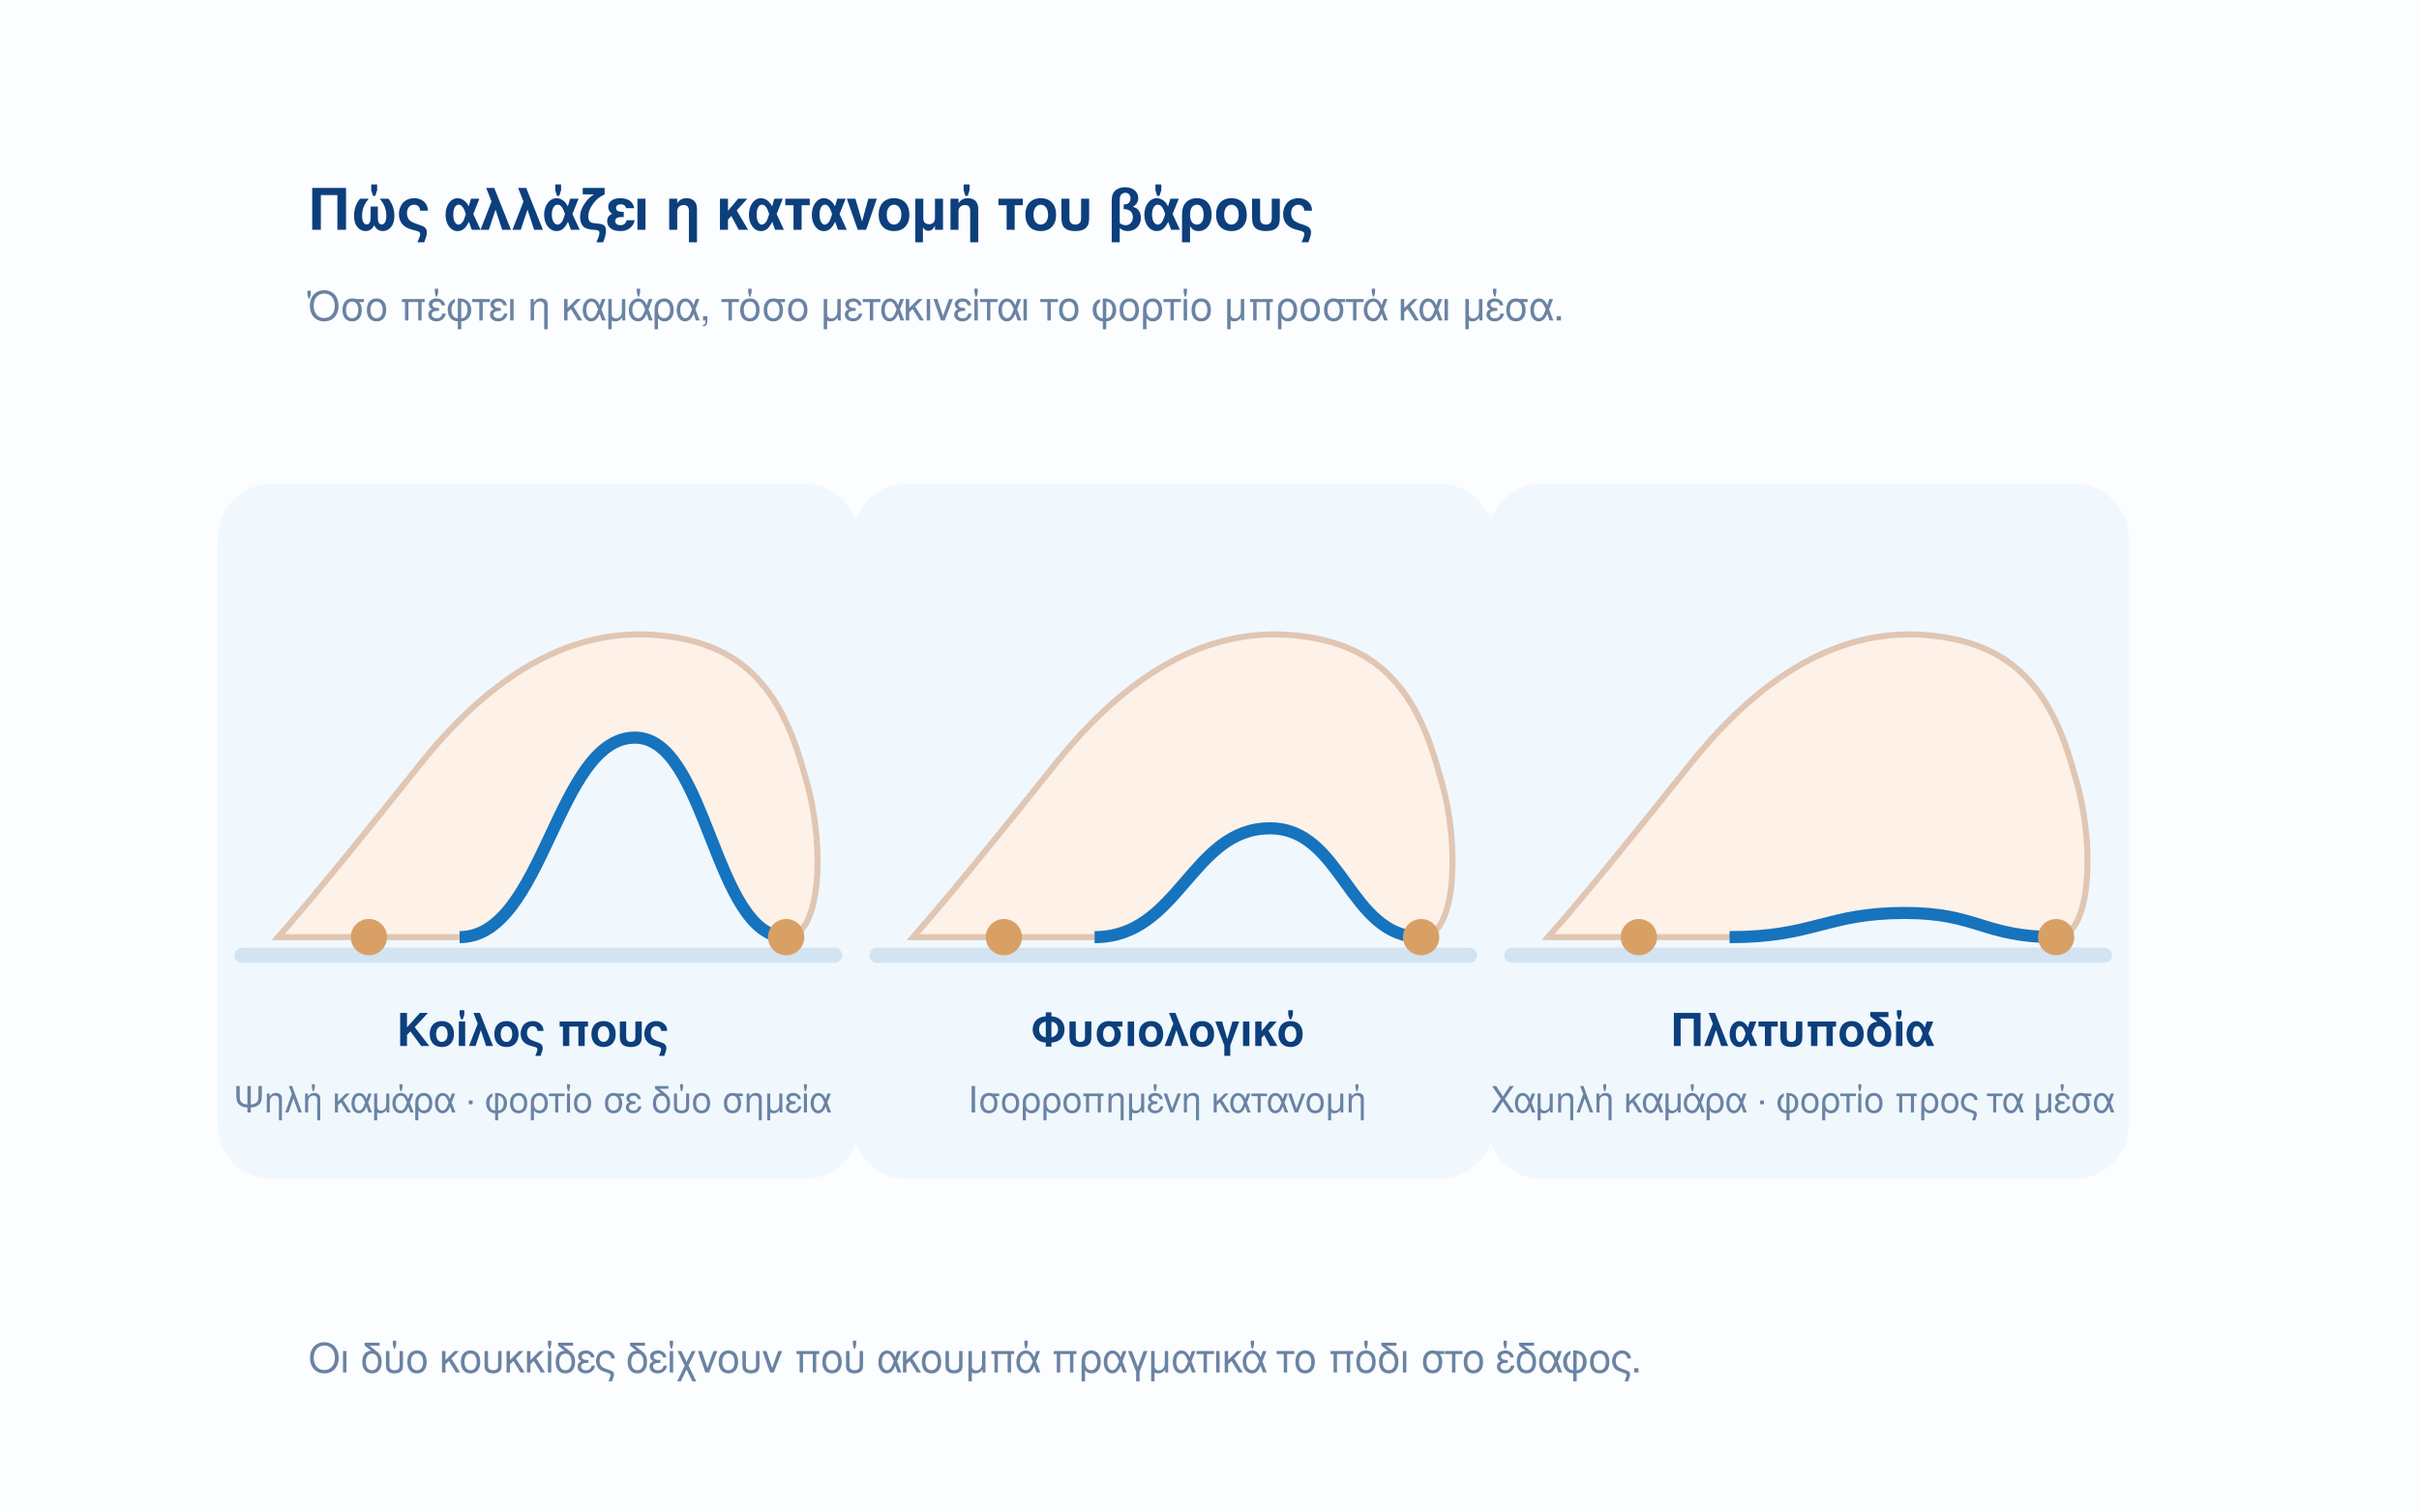
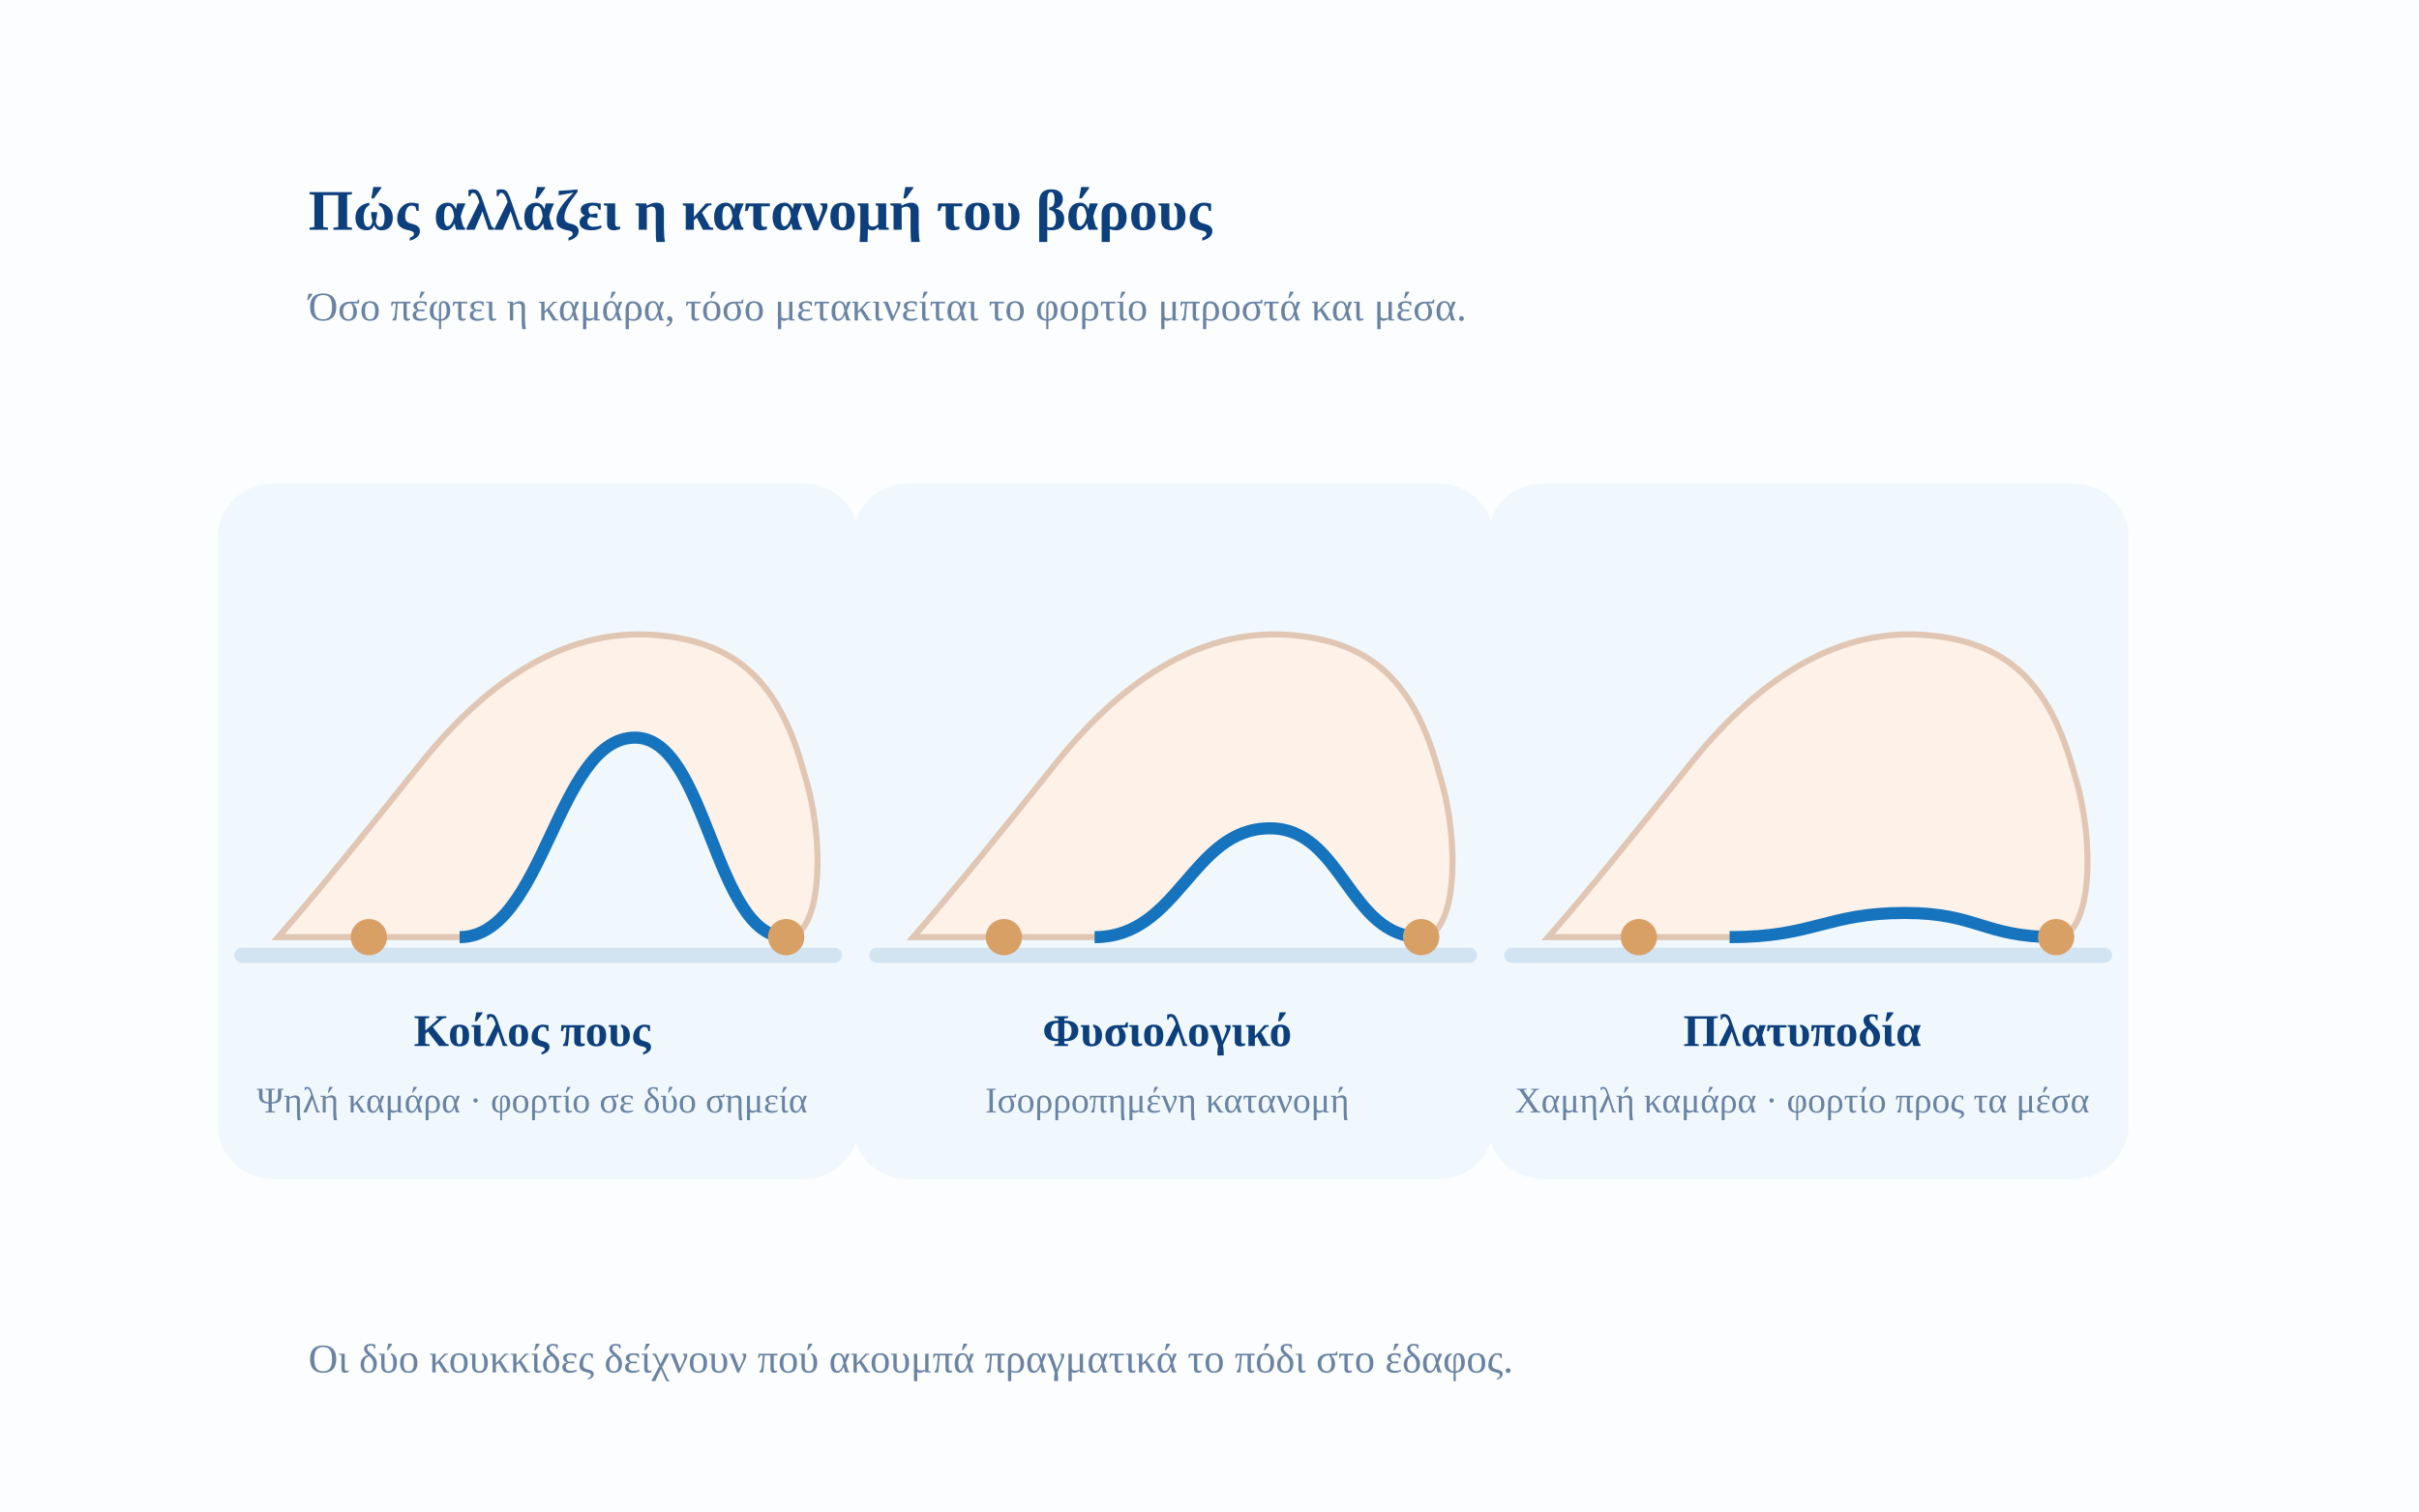
<svg xmlns="http://www.w3.org/2000/svg" viewBox="0 0 800 500" width="800" height="500" role="img" aria-label="Τύποι ποδικής καμάρας">
  <rect width="800" height="500" fill="#fbfdff" />
  <g transform="translate(62,10)">
-     <text x="40" y="66" font-family="Manrope,-apple-system,BlinkMacSystemFont,'Segoe UI',Helvetica,Arial,sans-serif" font-size="19" font-weight="560" fill="#0c3f7c" text-anchor="start">Πώς αλλάζει η κατανομή του βάρους</text>
-     <text x="40" y="96" font-family="Manrope,-apple-system,BlinkMacSystemFont,'Segoe UI',Helvetica,Arial,sans-serif" font-size="13.5" font-weight="420" fill="#6a83a3" text-anchor="start">Όσο πέφτει η καμάρα, τόσο μετακινείται το φορτίο μπροστά και μέσα.</text>
+     <text x="40" y="66" font-family="M PLUS Rounded 1c,Manrope,-apple-system,BlinkMacSystemFont,'Segoe UI',Helvetica,Arial,sans-serif" font-size="19" font-weight="560" fill="#0c3f7c" text-anchor="start">Πώς αλλάζει η κατανομή του βάρους</text>
+     <text x="40" y="96" font-family="M PLUS Rounded 1c,Manrope,-apple-system,BlinkMacSystemFont,'Segoe UI',Helvetica,Arial,sans-serif" font-size="13.5" font-weight="420" fill="#6a83a3" text-anchor="start">Όσο πέφτει η καμάρα, τόσο μετακινείται το φορτίο μπροστά και μέσα.</text>
    <g transform="translate(14,0)">
      <rect x="-4" y="150" width="212" height="230" rx="18" fill="#f0f8fe" />
      <path d="M16 300L76 300C104 300 108 234 134 234C158 234 160 300 184 300C196 300 197 268 190 246C182 216 168 202 140 200C110 198 84 216 62 244C46 264 30 284 16 300Z" fill="#fdf1e8" stroke="#e0c6b3" stroke-width="2" />
      <path d="M76 300C104 300 108 234 134 234C158 234 160 300 184 300" fill="none" stroke="#1673bd" stroke-width="4" />
      <path d="M4 306h196" stroke="#d2e4f2" stroke-width="5" stroke-linecap="round" />
      <circle cx="46" cy="300" r="6" fill="#d9a066" />
      <circle cx="184" cy="300" r="6" fill="#d9a066" />
-       <text x="100" y="336" font-family="Manrope,-apple-system,BlinkMacSystemFont,'Segoe UI',Helvetica,Arial,sans-serif" font-size="15" font-weight="560" fill="#0c3f7c" text-anchor="middle">Κοίλος πους</text>
-       <text x="100" y="358" font-family="Manrope,-apple-system,BlinkMacSystemFont,'Segoe UI',Helvetica,Arial,sans-serif" font-size="12" font-weight="420" fill="#6a83a3" text-anchor="middle">Ψηλή καμάρα · φορτίο σε δύο σημεία</text>
+       <text x="100" y="336" font-family="M PLUS Rounded 1c,Manrope,-apple-system,BlinkMacSystemFont,'Segoe UI',Helvetica,Arial,sans-serif" font-size="15" font-weight="560" fill="#0c3f7c" text-anchor="middle">Κοίλος πους</text>
+       <text x="100" y="358" font-family="M PLUS Rounded 1c,Manrope,-apple-system,BlinkMacSystemFont,'Segoe UI',Helvetica,Arial,sans-serif" font-size="12" font-weight="420" fill="#6a83a3" text-anchor="middle">Ψηλή καμάρα · φορτίο σε δύο σημεία</text>
    </g>
    <g transform="translate(224,0)">
      <rect x="-4" y="150" width="212" height="230" rx="18" fill="#f0f8fe" />
      <path d="M16 300L76 300C104 300 108 264 134 264C158 264 160 300 184 300C196 300 197 268 190 246C182 216 168 202 140 200C110 198 84 216 62 244C46 264 30 284 16 300Z" fill="#fdf1e8" stroke="#e0c6b3" stroke-width="2" />
      <path d="M76 300C104 300 108 264 134 264C158 264 160 300 184 300" fill="none" stroke="#1673bd" stroke-width="4" />
      <path d="M4 306h196" stroke="#d2e4f2" stroke-width="5" stroke-linecap="round" />
      <circle cx="46" cy="300" r="6" fill="#d9a066" />
      <circle cx="184" cy="300" r="6" fill="#d9a066" />
-       <text x="100" y="336" font-family="Manrope,-apple-system,BlinkMacSystemFont,'Segoe UI',Helvetica,Arial,sans-serif" font-size="15" font-weight="560" fill="#0c3f7c" text-anchor="middle">Φυσιολογικό</text>
-       <text x="100" y="358" font-family="Manrope,-apple-system,BlinkMacSystemFont,'Segoe UI',Helvetica,Arial,sans-serif" font-size="12" font-weight="420" fill="#6a83a3" text-anchor="middle">Ισορροπημένη κατανομή</text>
+       <text x="100" y="336" font-family="M PLUS Rounded 1c,Manrope,-apple-system,BlinkMacSystemFont,'Segoe UI',Helvetica,Arial,sans-serif" font-size="15" font-weight="560" fill="#0c3f7c" text-anchor="middle">Φυσιολογικό</text>
+       <text x="100" y="358" font-family="M PLUS Rounded 1c,Manrope,-apple-system,BlinkMacSystemFont,'Segoe UI',Helvetica,Arial,sans-serif" font-size="12" font-weight="420" fill="#6a83a3" text-anchor="middle">Ισορροπημένη κατανομή</text>
    </g>
    <g transform="translate(434,0)">
      <rect x="-4" y="150" width="212" height="230" rx="18" fill="#f0f8fe" />
      <path d="M16 300L76 300C104 300 108 292 134 292C158 292 160 300 184 300C196 300 197 268 190 246C182 216 168 202 140 200C110 198 84 216 62 244C46 264 30 284 16 300Z" fill="#fdf1e8" stroke="#e0c6b3" stroke-width="2" />
      <path d="M76 300C104 300 108 292 134 292C158 292 160 300 184 300" fill="none" stroke="#1673bd" stroke-width="4" />
      <path d="M4 306h196" stroke="#d2e4f2" stroke-width="5" stroke-linecap="round" />
      <circle cx="46" cy="300" r="6" fill="#d9a066" />
      <circle cx="184" cy="300" r="6" fill="#d9a066" />
-       <text x="100" y="336" font-family="Manrope,-apple-system,BlinkMacSystemFont,'Segoe UI',Helvetica,Arial,sans-serif" font-size="15" font-weight="560" fill="#0c3f7c" text-anchor="middle">Πλατυποδία</text>
-       <text x="100" y="358" font-family="Manrope,-apple-system,BlinkMacSystemFont,'Segoe UI',Helvetica,Arial,sans-serif" font-size="12" font-weight="420" fill="#6a83a3" text-anchor="middle">Χαμηλή καμάρα · φορτίο προς τα μέσα</text>
+       <text x="100" y="336" font-family="M PLUS Rounded 1c,Manrope,-apple-system,BlinkMacSystemFont,'Segoe UI',Helvetica,Arial,sans-serif" font-size="15" font-weight="560" fill="#0c3f7c" text-anchor="middle">Πλατυποδία</text>
+       <text x="100" y="358" font-family="M PLUS Rounded 1c,Manrope,-apple-system,BlinkMacSystemFont,'Segoe UI',Helvetica,Arial,sans-serif" font-size="12" font-weight="420" fill="#6a83a3" text-anchor="middle">Χαμηλή καμάρα · φορτίο προς τα μέσα</text>
    </g>
-     <text x="40" y="444" font-family="Manrope,-apple-system,BlinkMacSystemFont,'Segoe UI',Helvetica,Arial,sans-serif" font-size="13.5" font-weight="420" fill="#6a83a3" text-anchor="start">Οι δύο κουκκίδες δείχνουν πού ακουμπά πραγματικά το πόδι στο έδαφος.</text>
+     <text x="40" y="444" font-family="M PLUS Rounded 1c,Manrope,-apple-system,BlinkMacSystemFont,'Segoe UI',Helvetica,Arial,sans-serif" font-size="13.5" font-weight="420" fill="#6a83a3" text-anchor="start">Οι δύο κουκκίδες δείχνουν πού ακουμπά πραγματικά το πόδι στο έδαφος.</text>
  </g>
</svg>
